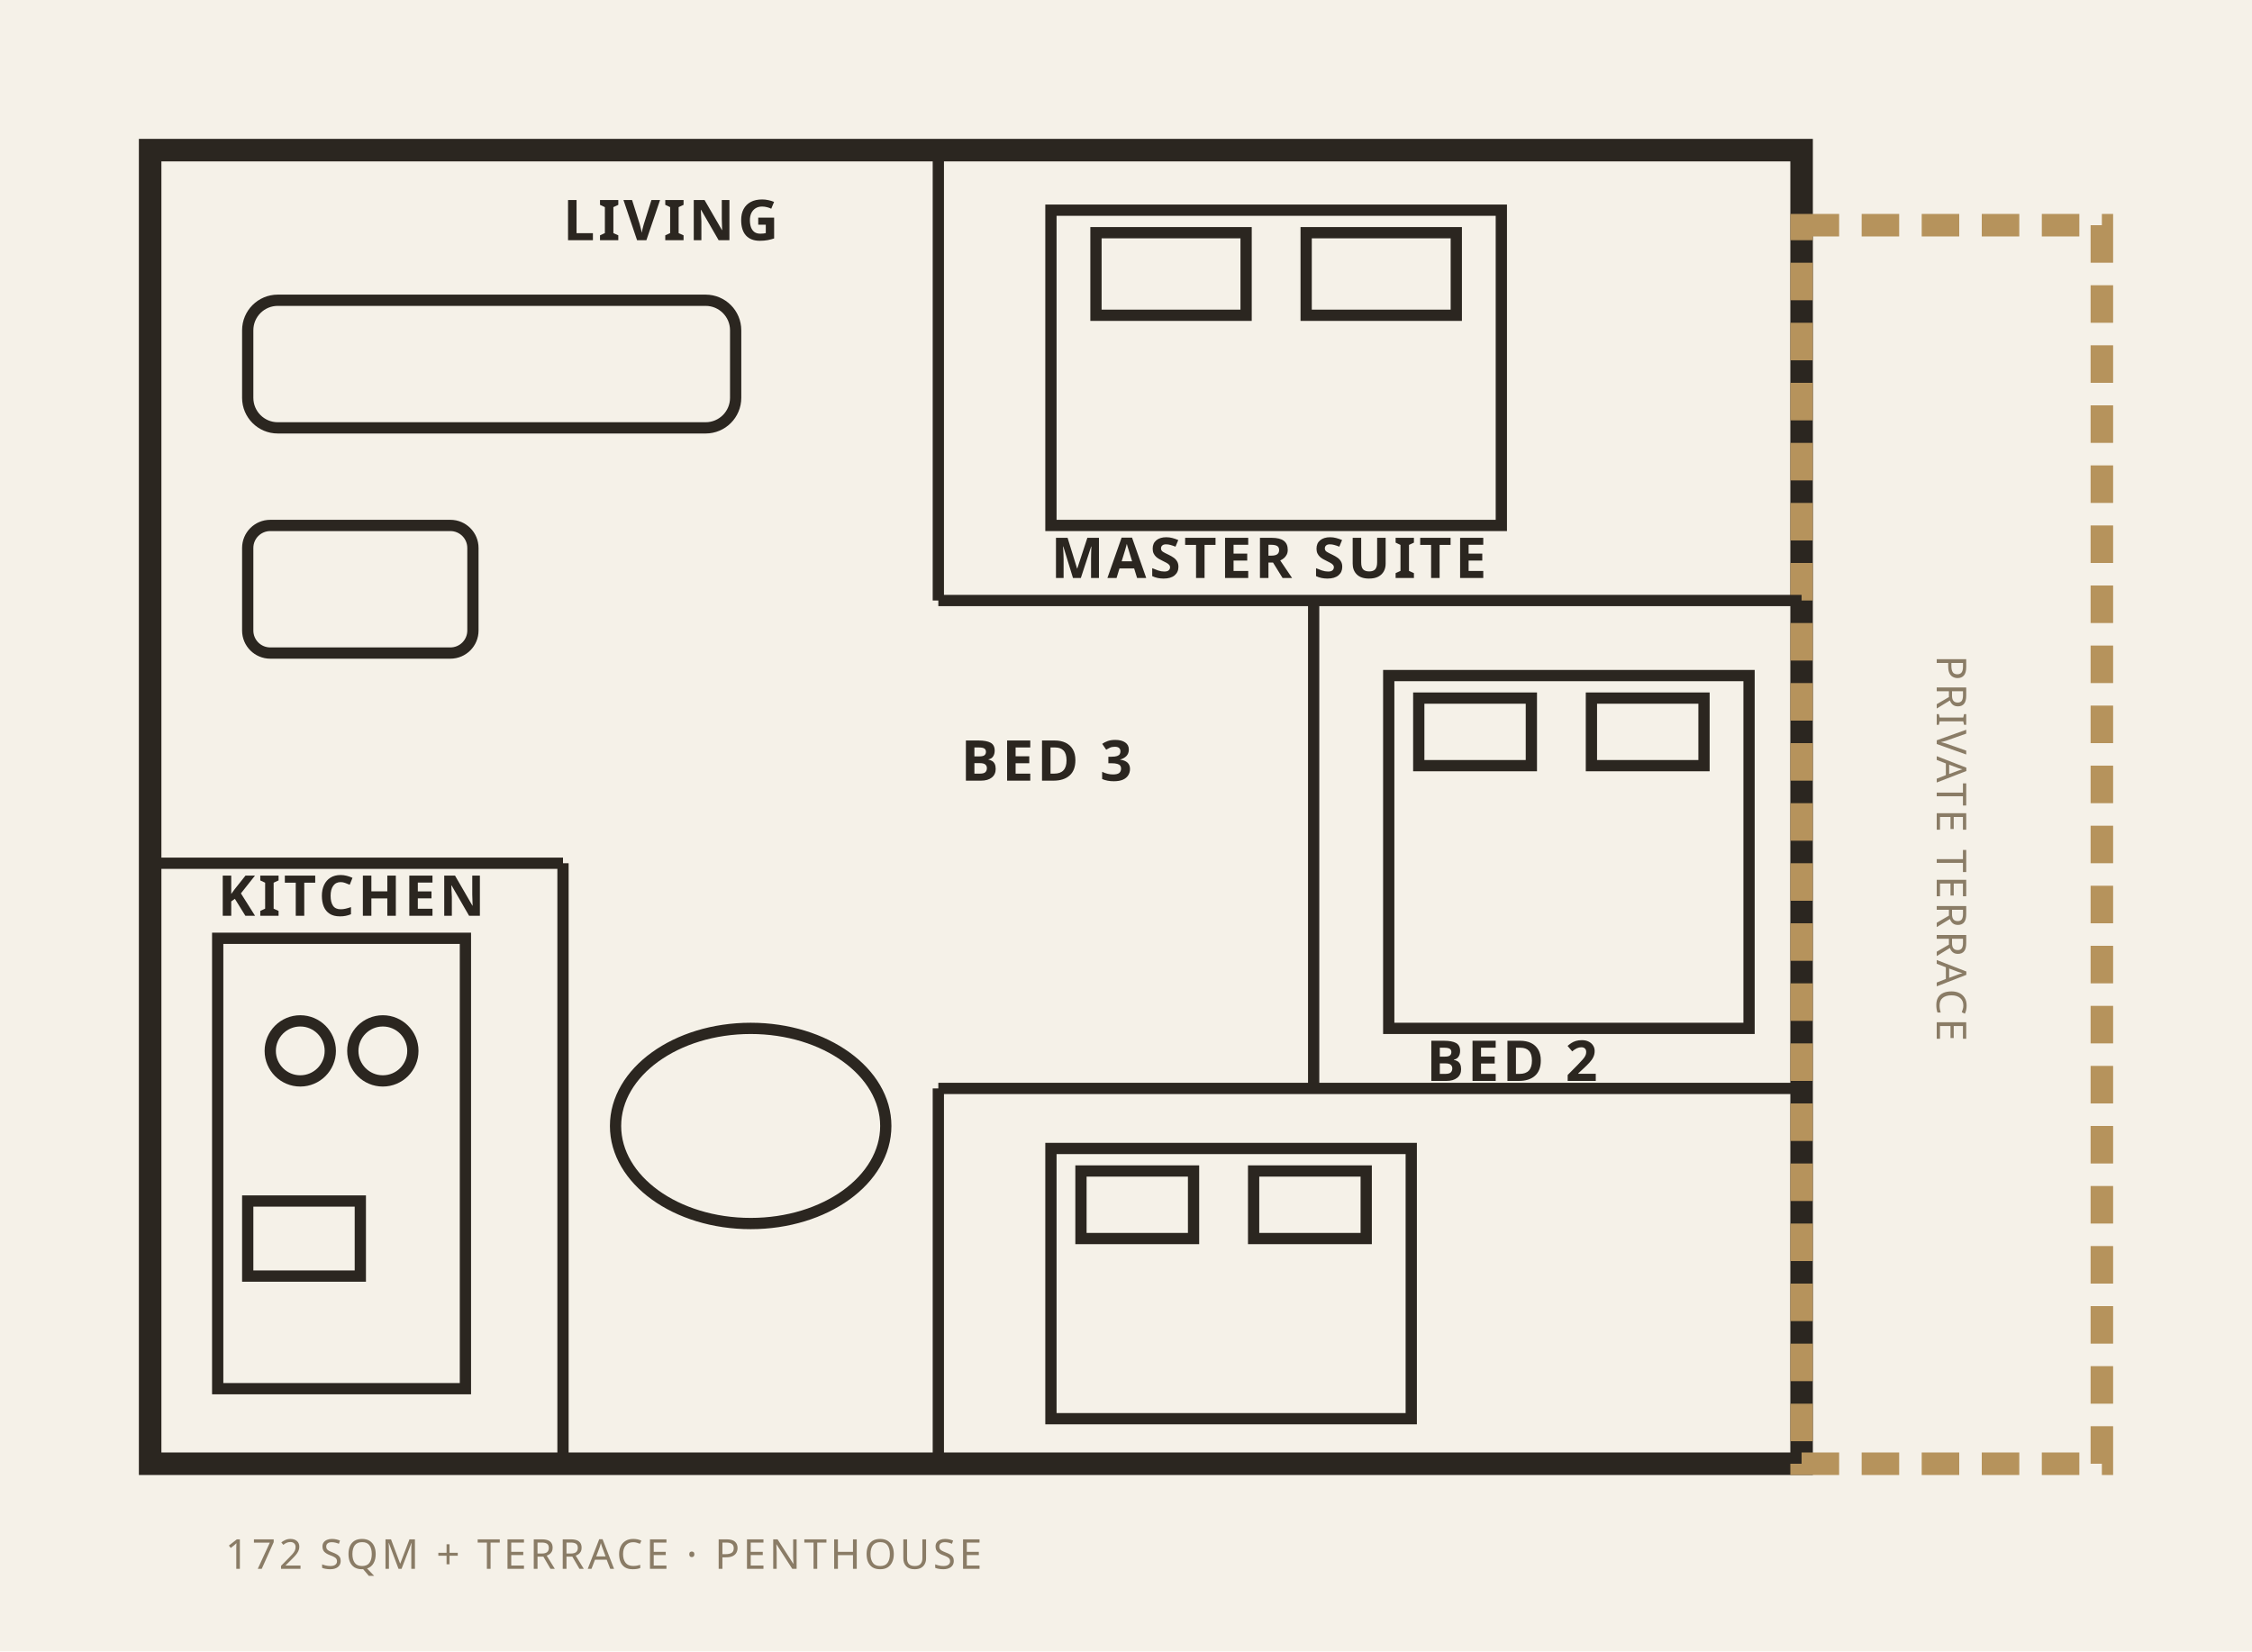
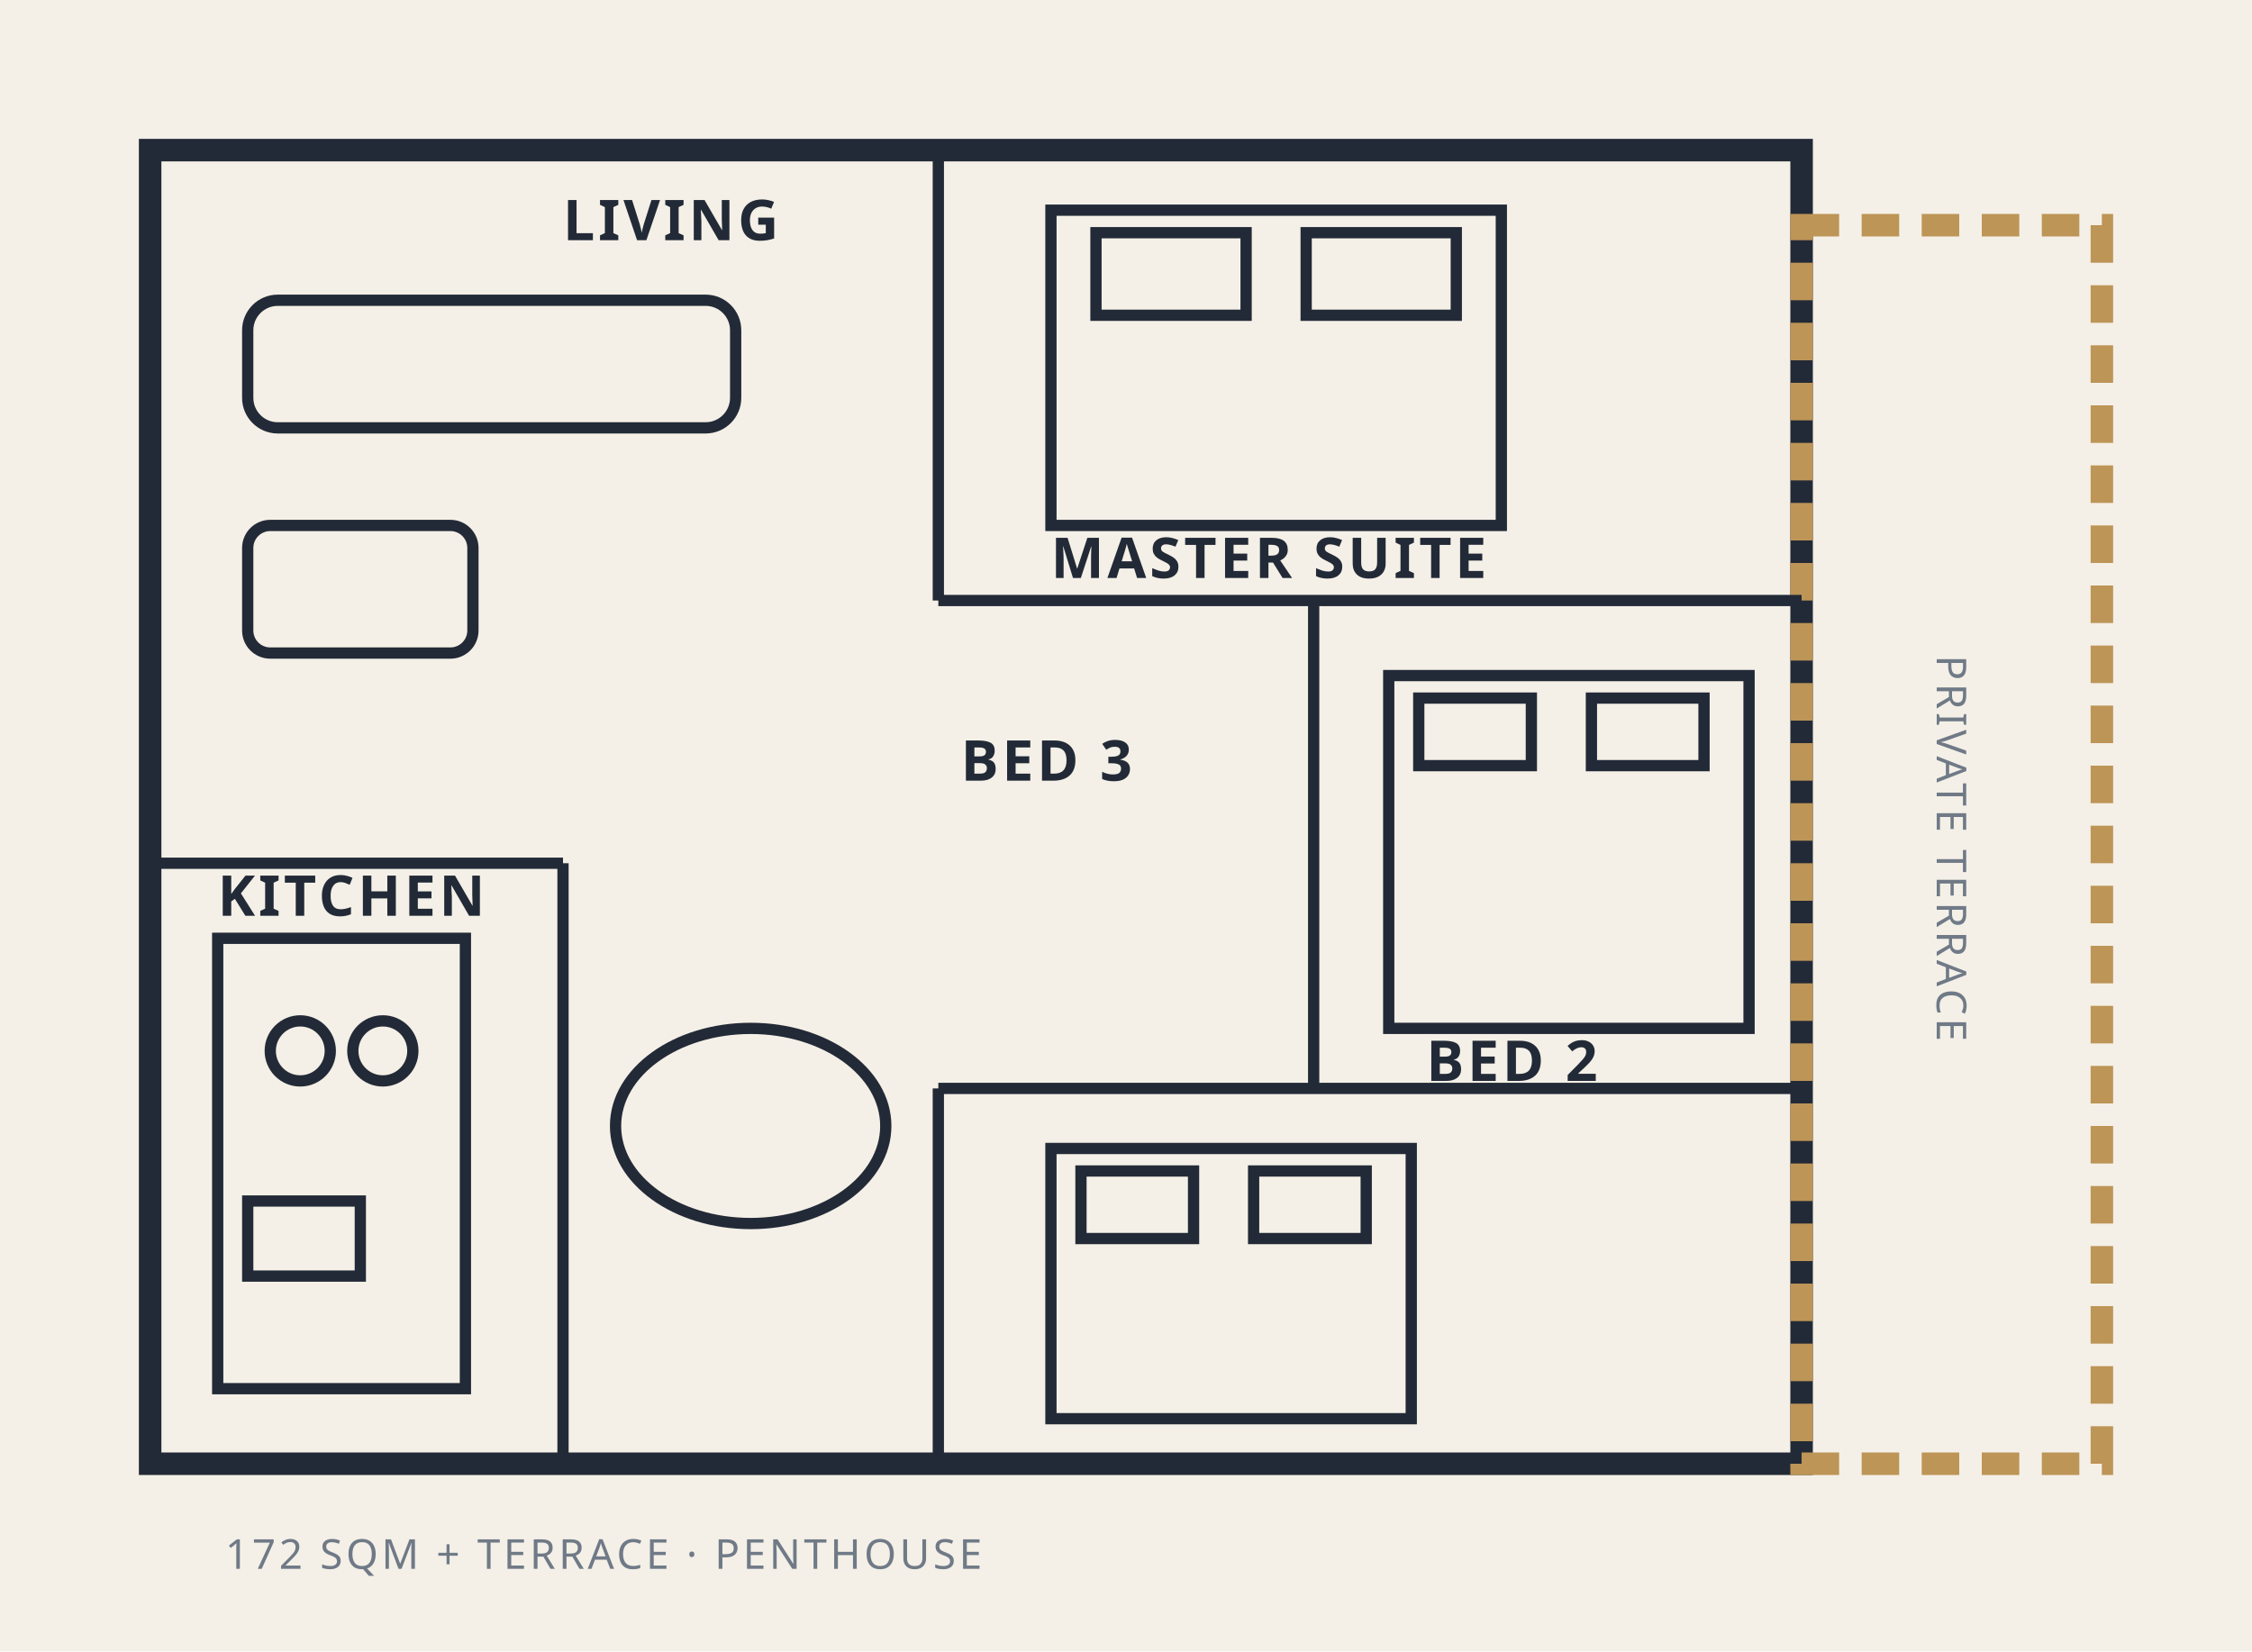
<svg xmlns="http://www.w3.org/2000/svg" viewBox="0 0 600 440" role="img" aria-label="Penthouse floor plan, schematic">
  <style>
-     .wall{fill:none;stroke:#2b2620;stroke-width:6}
-     .inner{fill:none;stroke:#2b2620;stroke-width:3}
-     .lbl{font:600 15px system-ui,sans-serif;fill:#2b2620;letter-spacing:.06em}
-     .sub{font:400 11px system-ui,sans-serif;fill:#8a7c66;letter-spacing:.08em}
-     .gold{stroke:#b6935c}
+     .wall{fill:none;stroke:#232a37;stroke-width:6}
+     .inner{fill:none;stroke:#232a37;stroke-width:3}
+     .lbl{font:600 15px system-ui,sans-serif;fill:#232a37;letter-spacing:.06em}
+     .sub{font:400 11px system-ui,sans-serif;fill:#707a87;letter-spacing:.08em}
+     .gold{stroke:#bd9557}
  </style>
-   <rect width="600" height="440" fill="#f5f1e8" />
+   <rect width="600" height="440" fill="#f4f0e7" />
  <rect x="40" y="40" width="440" height="350" class="wall" />
  <rect x="480" y="60" width="80" height="330" class="wall gold" stroke-dasharray="10 6" />
  <rect x="120" y="390" width="440" height="0" class="wall gold" />
  <text x="520" y="230" class="sub" text-anchor="middle" transform="rotate(90 520 226)">PRIVATE TERRACE</text>
  <line x1="250" y1="40" x2="250" y2="160" class="inner" />
  <line x1="250" y1="160" x2="480" y2="160" class="inner" />
  <line x1="350" y1="160" x2="350" y2="290" class="inner" />
  <line x1="250" y1="290" x2="480" y2="290" class="inner" />
  <line x1="250" y1="290" x2="250" y2="390" class="inner" />
  <line x1="40" y1="230" x2="150" y2="230" class="inner" />
  <line x1="150" y1="230" x2="150" y2="390" class="inner" />
  <rect x="280" y="56" width="120" height="84" class="inner" />
  <rect x="292" y="62" width="40" height="22" class="inner" />
  <rect x="348" y="62" width="40" height="22" class="inner" />
  <rect x="370" y="180" width="96" height="94" class="inner" />
  <rect x="378" y="186" width="30" height="18" class="inner" />
  <rect x="424" y="186" width="30" height="18" class="inner" />
  <rect x="280" y="306" width="96" height="72" class="inner" />
  <rect x="288" y="312" width="30" height="18" class="inner" />
  <rect x="334" y="312" width="30" height="18" class="inner" />
  <rect x="66" y="80" width="130" height="34" rx="8" class="inner" />
  <rect x="66" y="140" width="60" height="34" rx="6" class="inner" />
  <ellipse cx="200" cy="300" rx="36" ry="26" class="inner" />
  <rect x="58" y="250" width="66" height="120" class="inner" />
  <circle cx="80" cy="280" r="8" class="inner" />
  <circle cx="102" cy="280" r="8" class="inner" />
  <rect x="66" y="320" width="30" height="20" class="inner" />
  <text x="150" y="64" class="lbl">LIVING</text>
  <text x="280" y="154" class="lbl" font-size="13">MASTER SUITE</text>
  <text x="256" y="208" class="lbl" font-size="12">BED 3</text>
  <text x="370" y="170" class="sub" font-size="10" />
  <text x="380" y="288" class="lbl" font-size="12">BED 2</text>
  <text x="58" y="244" class="lbl" font-size="12">KITCHEN</text>
  <text x="286" y="374" class="sub" />
  <text x="60" y="418" class="sub">172 SQM + TERRACE · PENTHOUSE</text>
</svg>
